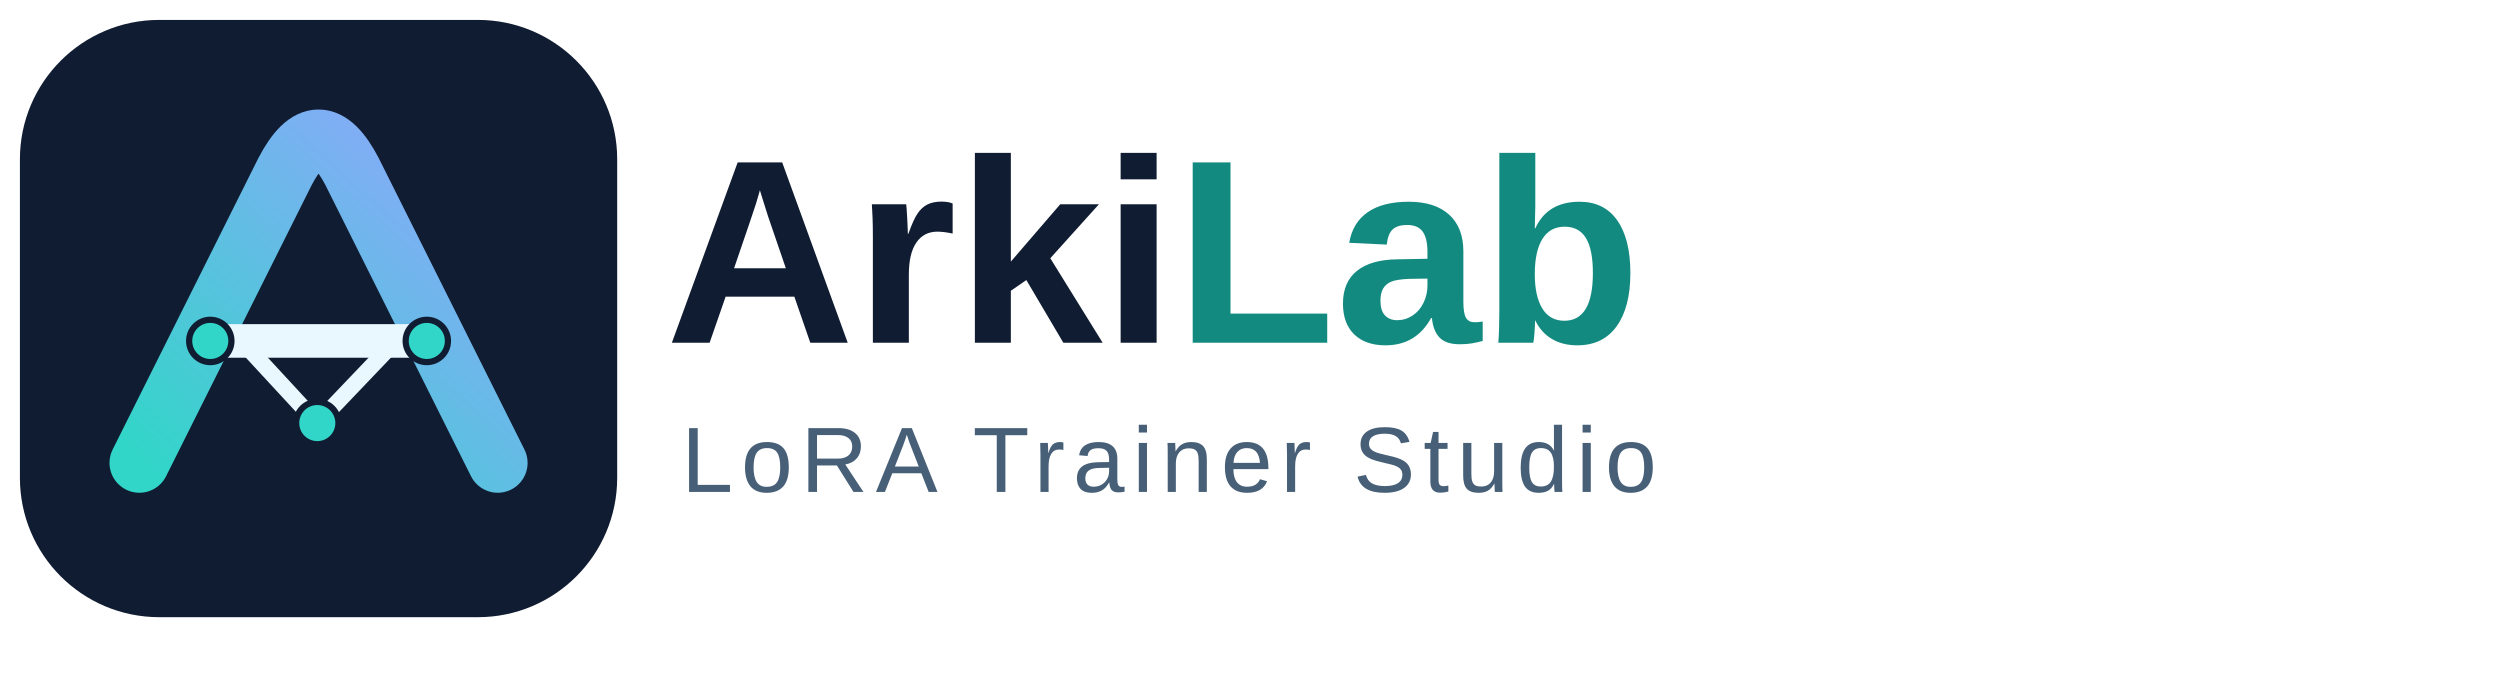
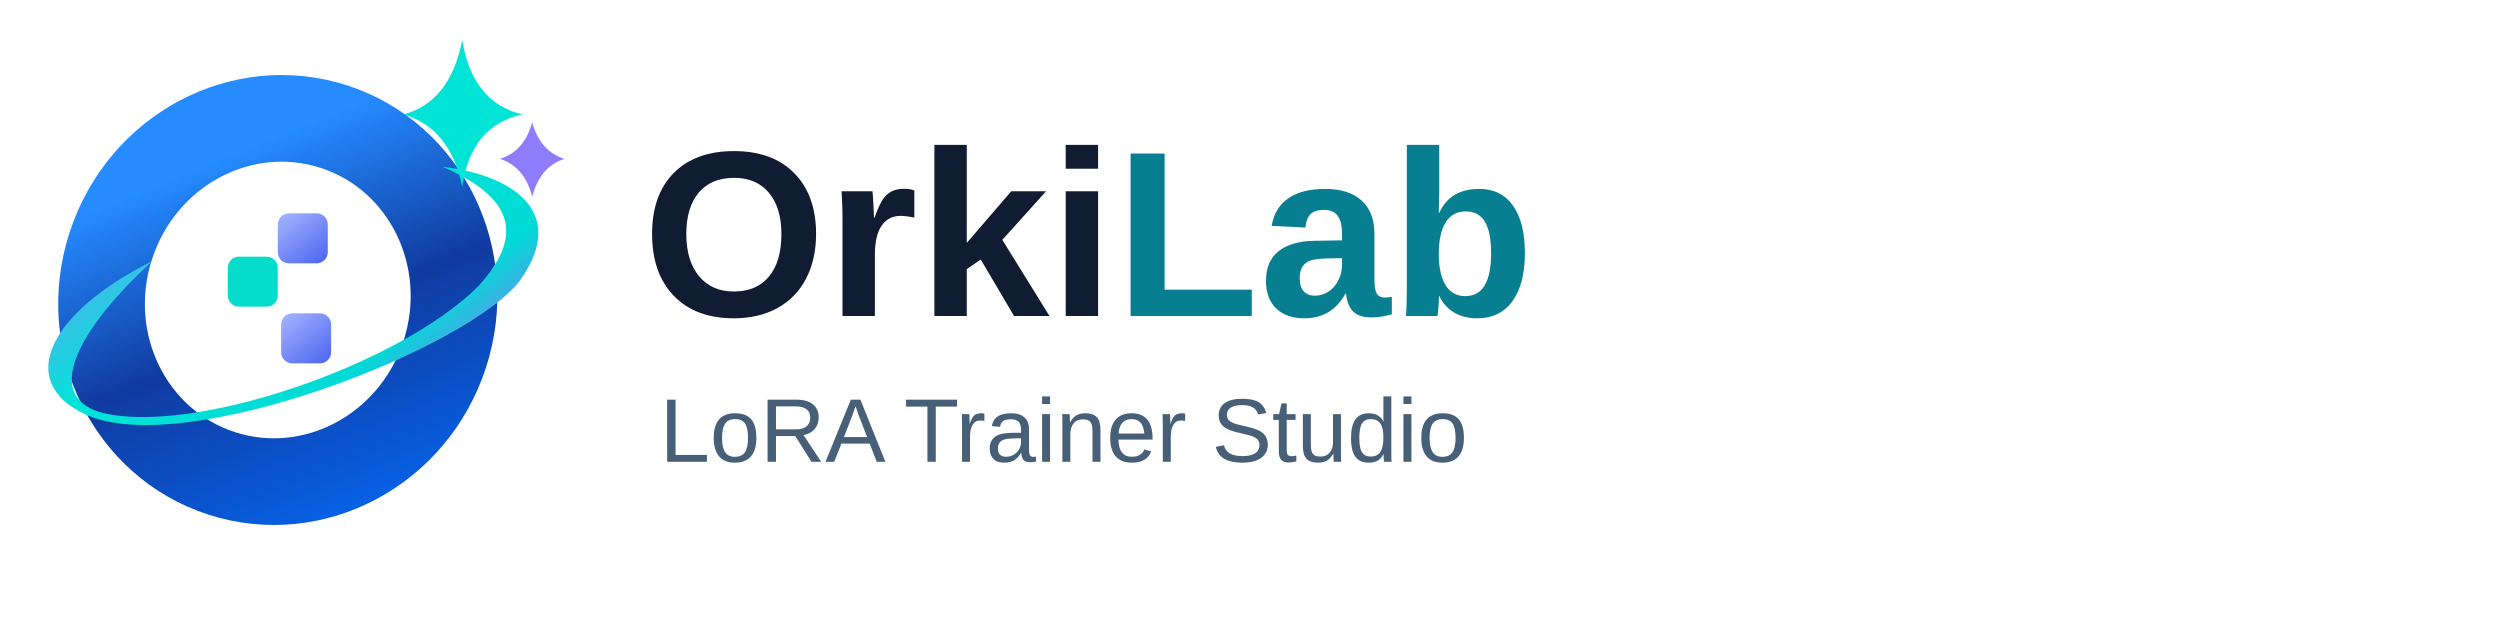
- <svg xmlns="http://www.w3.org/2000/svg" viewBox="0 0 620 170">
-   <svg x="0" y="0" width="158" height="158" viewBox="0 0 512 512">
+ <svg xmlns="http://www.w3.org/2000/svg" viewBox="0 0 720 185">
+   <g transform="translate(0 0) scale(.32)">
    <defs>
-       <linearGradient id="a" x1="0" y1="1" x2="1" y2="0">
-         <stop stop-color="#31D6C8" />
-         <stop offset="1" stop-color="#91A5FF" />
+       <linearGradient id="bg" x2="1" y2="1">
+         <stop stop-color="#070D25" />
+         <stop offset="1" stop-color="#101E3C" />
      </linearGradient>
+       <linearGradient id="ring" x1=".2" y1=".2" x2=".85" y2="1">
+         <stop stop-color="#258BFF" />
+         <stop offset=".48" stop-color="#103B9F" />
+         <stop offset="1" stop-color="#075FE2" />
+       </linearGradient>
+       <linearGradient id="orbit" x2="1" y2=".65">
+         <stop stop-color="#9683FF" />
+         <stop offset=".46" stop-color="#00E5D8" />
+         <stop offset=".8" stop-color="#00DAD6" />
+         <stop offset="1" stop-color="#8B79F7" />
+       </linearGradient>
+       <linearGradient id="tile" x2=".8" y2="1">
+         <stop stop-color="#A6B6FF" />
+         <stop offset="1" stop-color="#526BF1" />
+       </linearGradient>
+       <pattern id="grid" width="40" height="40" patternUnits="userSpaceOnUse">
+         <path d="M40 0H0V40" stroke="#8FB7E0" stroke-opacity=".055" fill="none" />
+       </pattern>
    </defs>
-     <rect x="16" y="16" width="480" height="480" rx="112" fill="#101C31" />
-     <g transform="translate(0 29)">
-       <path d="M112 343 229 109 Q256 57 283 109 L400 343" fill="none" stroke="url(#a)" stroke-width="48" stroke-linecap="round" stroke-linejoin="round" />
-       <path d="M169 245 H343" stroke="#E9F7FF" stroke-width="27" stroke-linecap="round" />
-       <path d="M194 245 255 311 318 245" fill="none" stroke="#E9F7FF" stroke-width="13" />
-       <circle cx="169" cy="245" r="17" fill="#31D6C8" stroke="#101C31" stroke-width="5" />
-       <circle cx="343" cy="245" r="17" fill="#31D6C8" stroke="#101C31" stroke-width="5" />
-       <circle cx="255" cy="311" r="17" fill="#31D6C8" stroke="#101C31" stroke-width="5" />
+     <g>
+       <ellipse cx="250" cy="270" rx="158" ry="164" transform="rotate(18 250 270)" fill="none" stroke="url(#ring)" stroke-width="78" />
+       <rect x="250" y="192" width="45" height="45" rx="10" fill="url(#tile)" />
+       <rect x="205" y="231" width="45" height="45" rx="10" fill="#05DCCB" />
+       <rect x="253" y="282" width="45" height="45" rx="10" fill="url(#tile)" />
+       <path d="M137 235C43 282 14 344 77 373C165 414 425 313 469 251C510 192 464 158 398 150C468 180 468 216 431 257C361 328 172 393 90 371C35 354 78 289 137 235Z" fill="url(#orbit)" />
+       <path d="M416 36Q425 92 470 103Q424 113 416 168Q405 115 363 103Q405 92 416 36Z" fill="#00E4D8" />
+       <path d="M479 110Q486 136 508 143Q486 150 479 177Q472 150 450 143Q472 136 479 110Z" fill="#8E7CFB" />
    </g>
-   </svg>
-   <text x="165" y="85" font-family="Arial,sans-serif" font-size="65" font-weight="bold" fill="#101C31">Arki<tspan fill="#128A80">Lab</tspan>
-   </text>
-   <text x="169" y="122" font-family="Arial,sans-serif" font-size="23" letter-spacing="2" fill="#476078">LoRA Trainer Studio</text>
+   </g>
+   <g font-family="Arial,Helvetica,sans-serif">
+     <text x="185" y="91" font-size="68" font-weight="700" fill="#101C31">Orki<tspan fill="#087F91">Lab</tspan>
+     </text>
+     <text x="190" y="133" font-size="26" fill="#476078">LoRA Trainer Studio</text>
+   </g>
</svg>
